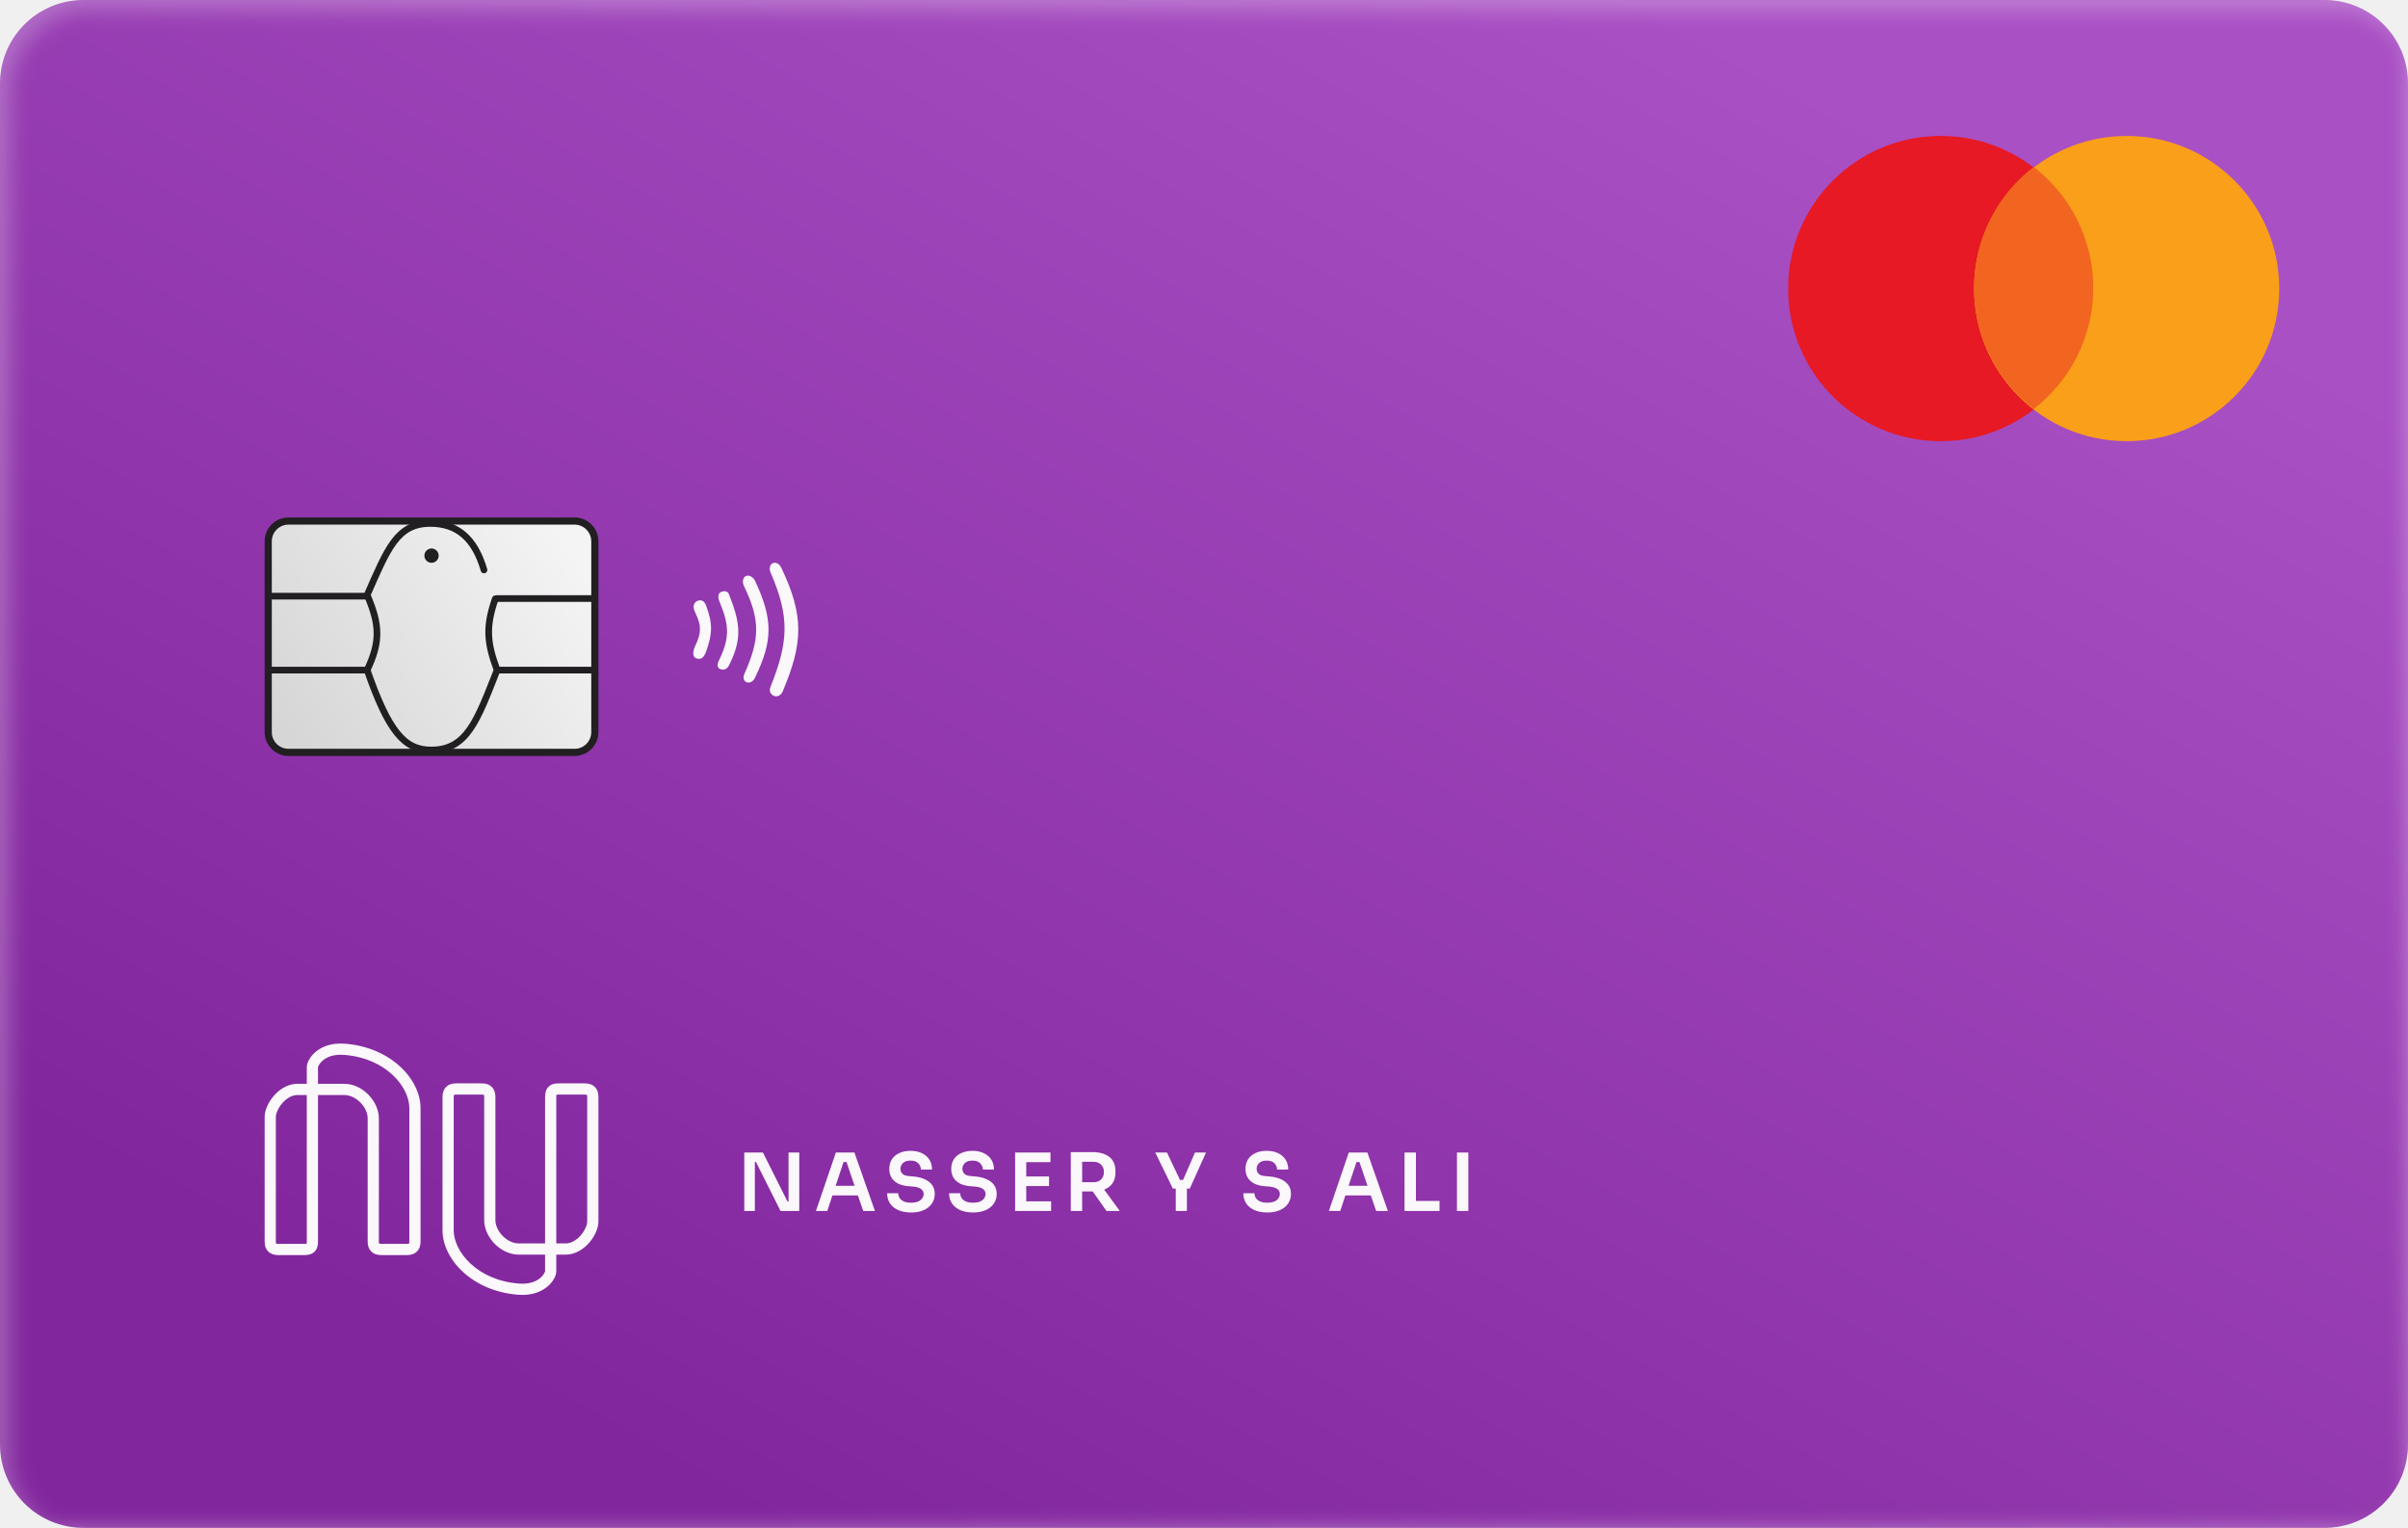
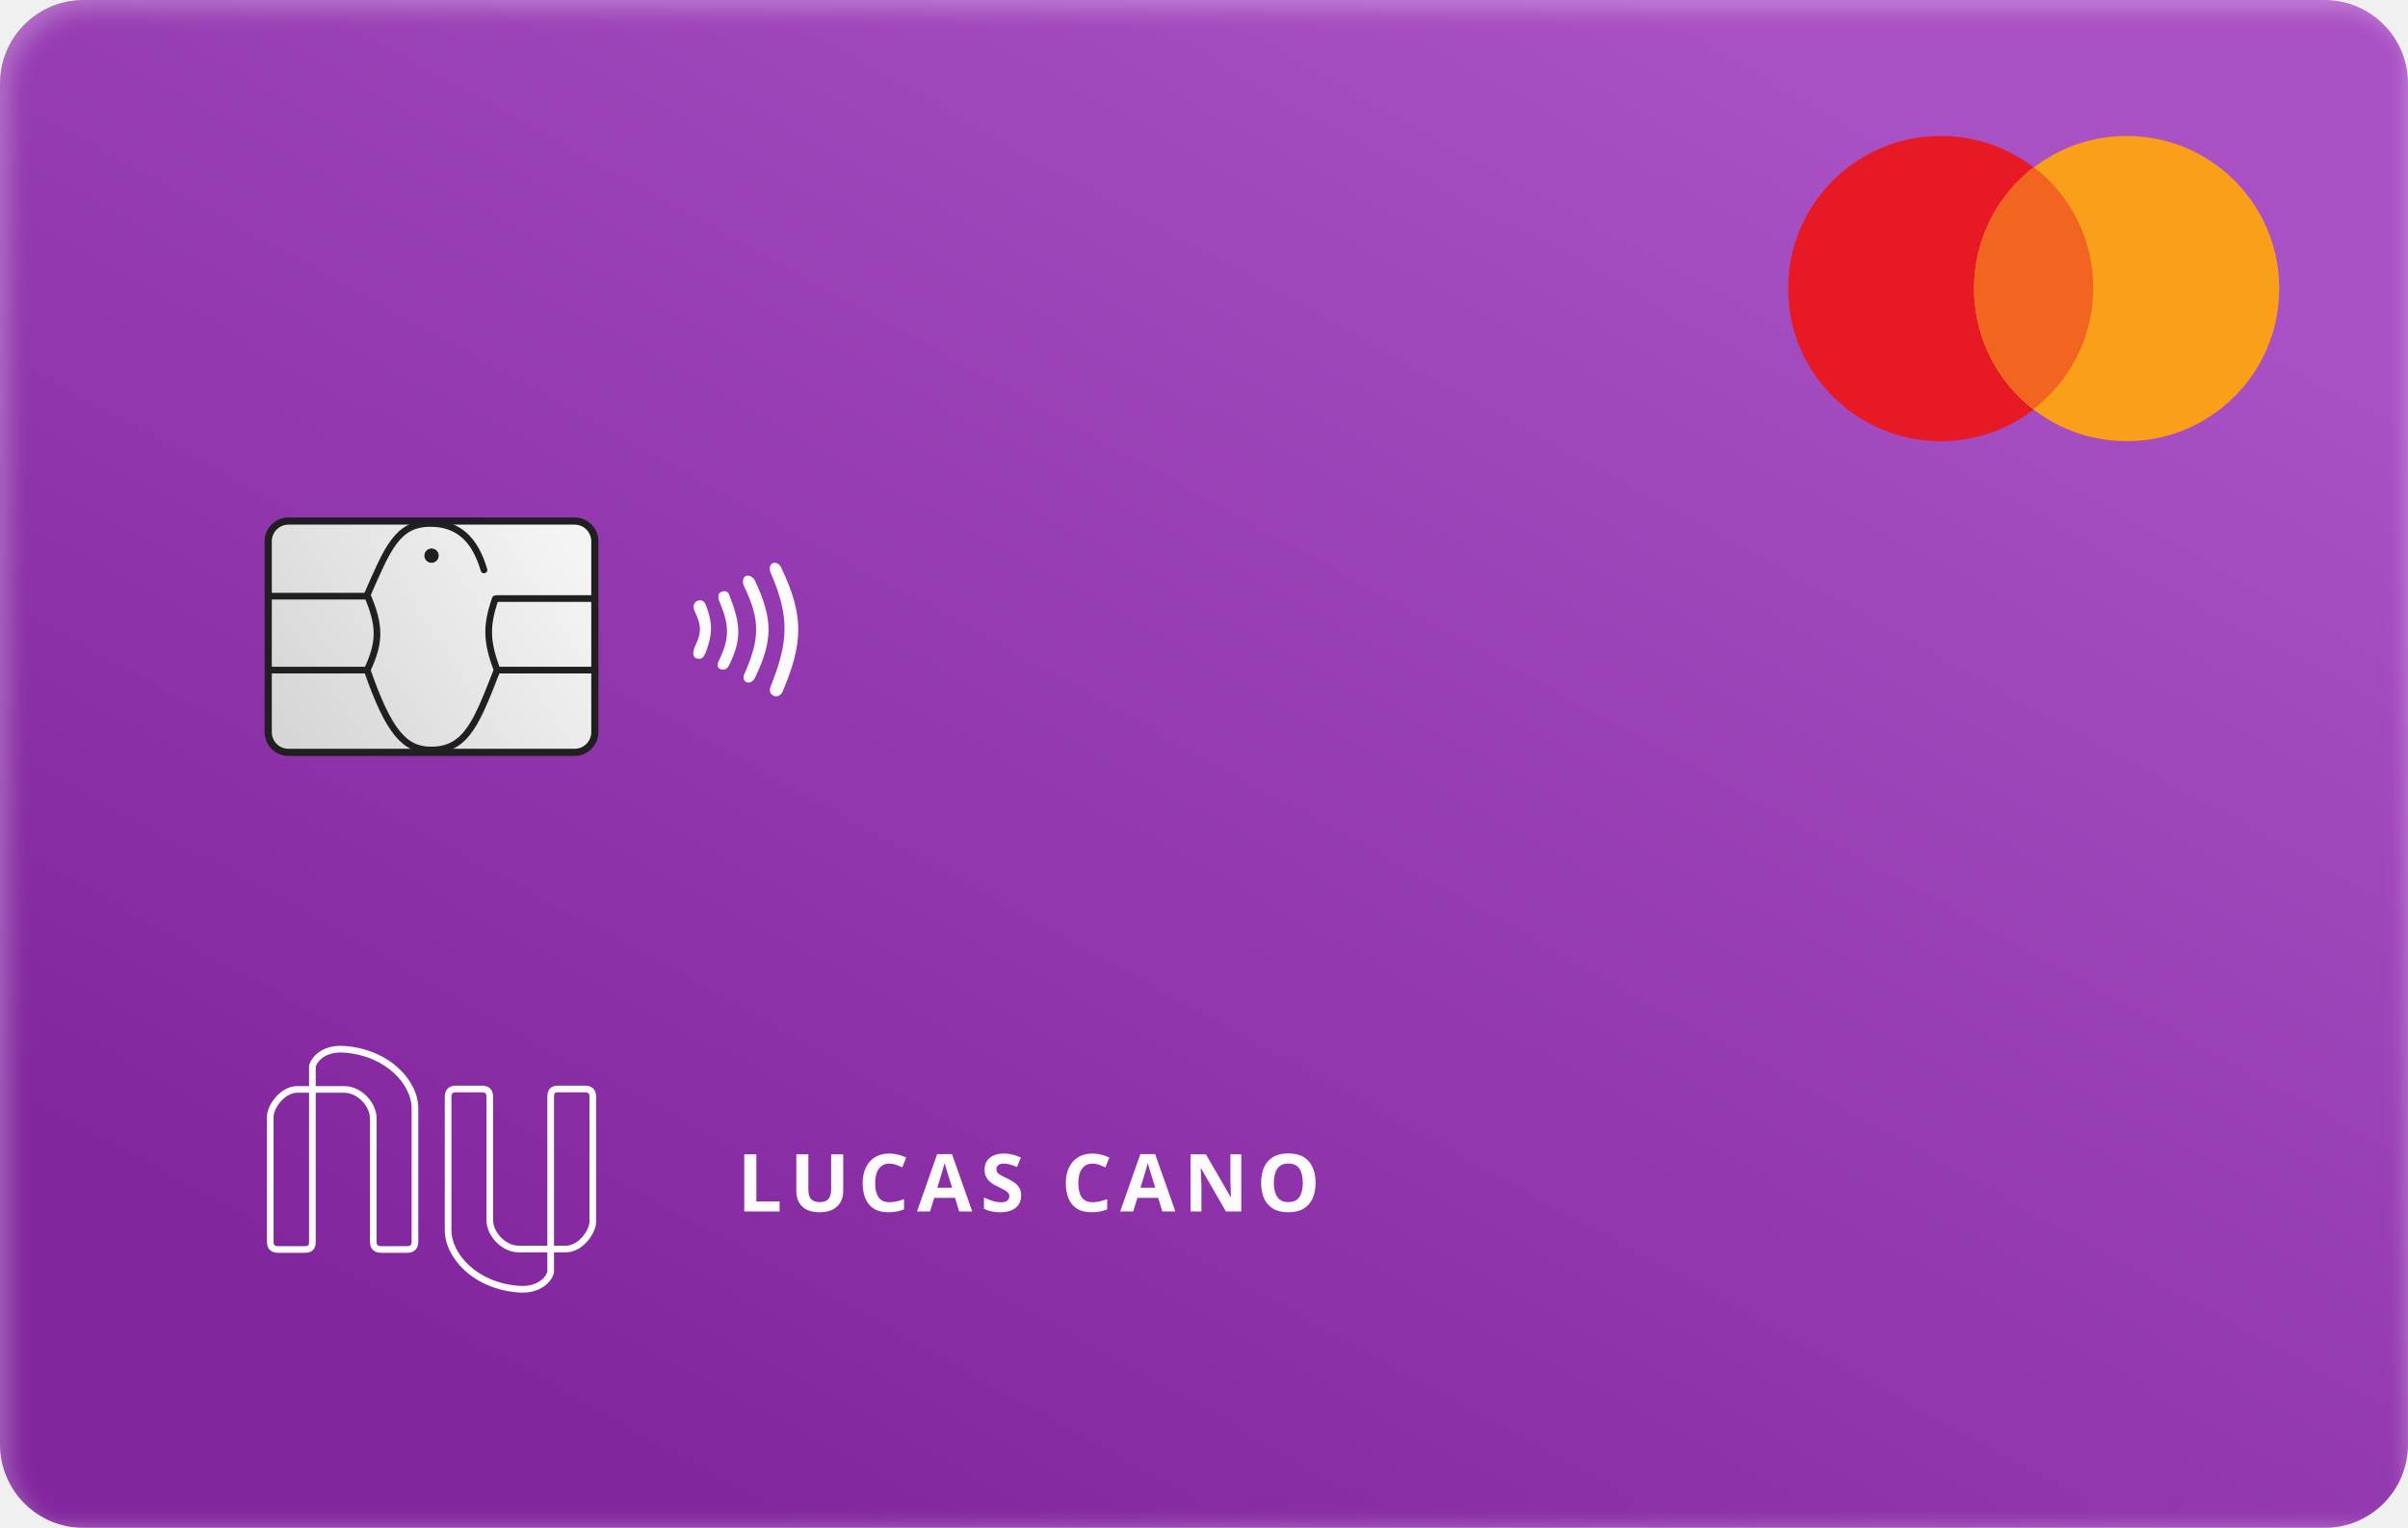
- <svg xmlns="http://www.w3.org/2000/svg" viewBox="0 0 722 458" fill="none">
-   <g filter="url(#filter0_i)">
-     <rect width="722" height="458" rx="25" fill="url(#paint0_linear)" />
+ <svg xmlns="http://www.w3.org/2000/svg" width="722" height="458" viewBox="0 0 722 458" fill="none">
+   <g clip-path="url(#clip0_609_104)">
+     <g filter="url(#filter0_i_609_104)">
+       <rect width="722" height="458" rx="25" fill="url(#paint0_linear_609_104)" />
+     </g>
+     <text fill="#FEFBFF" xml:space="preserve" style="white-space: pre" font-family="Sora" font-size="24" font-weight="600" letter-spacing="0.1em">
+       <tspan x="221" y="363.16">LUCAS CANO</tspan>
+     </text>
+     <path fill-rule="evenodd" clip-rule="evenodd" d="M94.665 319.851C94.665 319.852 94.666 319.826 94.677 319.771C94.687 319.717 94.705 319.646 94.735 319.559C94.793 319.385 94.89 319.165 95.033 318.917C95.32 318.421 95.776 317.841 96.434 317.301C97.733 316.235 99.864 315.292 103.14 315.533C116.1 316.484 123.415 325.41 123.415 332.161V372.168C123.415 372.805 123.268 373.099 123.132 373.241C123.004 373.375 122.718 373.546 122.028 373.546H114.306C113.616 373.546 113.33 373.375 113.202 373.241C113.066 373.1 112.919 372.805 112.919 372.168V335.238C112.919 332.828 111.735 330.421 109.988 328.634C108.238 326.842 105.817 325.566 103.213 325.566H94.665V319.851ZM103.213 327.566H94.665V372.168C94.665 373.162 94.482 374.108 93.793 374.763C93.116 375.407 92.181 375.546 91.278 375.546H83.415C82.608 375.546 81.723 375.389 81.038 374.792C80.326 374.171 80.028 373.251 80.028 372.168V334.819C80.028 332.956 81.092 330.668 82.663 328.878C84.248 327.074 86.535 325.566 89.171 325.566H92.665V319.851C92.665 319.284 92.917 318.582 93.302 317.917C93.706 317.217 94.317 316.45 95.166 315.754C96.882 314.347 99.525 313.262 103.287 313.538C117.005 314.545 125.415 324.098 125.415 332.161V372.168C125.415 373.069 125.212 373.963 124.575 374.626C123.931 375.297 123.024 375.546 122.028 375.546H114.306C113.311 375.546 112.403 375.297 111.759 374.626C111.123 373.963 110.919 373.069 110.919 372.168V335.238C110.919 333.463 110.026 331.534 108.558 330.031C107.093 328.532 105.161 327.566 103.213 327.566ZM89.171 327.566H92.665V372.168C92.665 372.991 92.498 373.235 92.415 373.314C92.32 373.404 92.06 373.546 91.278 373.546H83.415C82.818 373.546 82.51 373.422 82.352 373.285C82.223 373.171 82.028 372.902 82.028 372.168V334.819C82.028 333.604 82.79 331.766 84.166 330.198C85.53 328.645 87.314 327.566 89.171 327.566ZM164.111 381.128C164.111 381.13 164.11 381.156 164.1 381.209C164.089 381.262 164.071 381.333 164.042 381.42C163.983 381.595 163.886 381.814 163.743 382.063C163.457 382.559 163.001 383.139 162.342 383.679C161.043 384.744 158.913 385.687 155.636 385.447C142.676 384.495 135.361 375.569 135.361 368.819V328.812C135.361 328.175 135.508 327.88 135.644 327.739C135.772 327.605 136.058 327.434 136.748 327.434H144.471C145.16 327.434 145.446 327.605 145.575 327.739C145.71 327.88 145.858 328.175 145.858 328.812V365.741C145.858 368.151 147.042 370.559 148.788 372.346C150.539 374.137 152.96 375.414 155.563 375.414H164.111V381.128V381.128ZM155.563 373.414H164.111V328.812C164.111 327.817 164.295 326.872 164.984 326.216C165.661 325.572 166.595 325.434 167.498 325.434H175.361C176.168 325.434 177.053 325.59 177.738 326.187C178.451 326.808 178.748 327.728 178.748 328.812V366.161C178.748 368.023 177.684 370.312 176.113 372.101C174.528 373.906 172.241 375.414 169.605 375.414H166.111V381.128C166.111 381.695 165.859 382.397 165.475 383.063C165.071 383.762 164.459 384.529 163.611 385.225C161.895 386.632 159.252 387.718 155.49 387.441C141.772 386.434 133.361 376.882 133.361 368.819V328.812C133.361 327.91 133.565 327.016 134.201 326.353C134.845 325.683 135.753 325.434 136.748 325.434H144.471C145.466 325.434 146.373 325.683 147.017 326.353C147.654 327.016 147.858 327.91 147.858 328.812V365.741C147.858 367.516 148.75 369.445 150.219 370.948C151.683 372.447 153.615 373.414 155.563 373.414ZM169.605 373.414H166.111V328.812C166.111 327.988 166.279 327.745 166.362 327.666C166.457 327.575 166.716 327.434 167.498 327.434H175.361C175.958 327.434 176.267 327.558 176.424 327.695C176.554 327.808 176.748 328.077 176.748 328.812V366.161C176.748 367.376 175.987 369.214 174.61 370.782C173.247 372.334 171.462 373.414 169.605 373.414Z" fill="#FEFBFF" />
+     <circle cx="581.889" cy="86.497" r="45.751" fill="#E71924" />
+     <circle cx="637.647" cy="86.497" r="45.751" fill="#F99F19" />
+     <path fill-rule="evenodd" clip-rule="evenodd" d="M609.768 122.595C620.636 114.23 627.64 101.092 627.64 86.317C627.64 71.543 620.636 58.404 609.768 50.04C598.9 58.404 591.897 71.543 591.897 86.317C591.897 101.092 598.9 114.23 609.768 122.595Z" fill="#F26520" />
+     <rect x="80.421" y="156.195" width="97.935" height="69.341" rx="6.076" fill="url(#paint1_linear_609_104)" stroke="#211F21" stroke-width="2.145" />
+     <path d="M80.778 178.713H110.087" stroke="#211F21" stroke-width="2" stroke-linecap="round" />
+     <path d="M80.778 200.873H109.445" stroke="#211F21" stroke-width="2" stroke-linecap="round" />
+     <path d="M149.404 200.873H177.998" stroke="#211F21" stroke-width="2" stroke-linecap="round" />
+     <path d="M148.975 179.428H177.998" stroke="#211F21" stroke-width="2" stroke-linecap="round" />
+     <circle cx="129.388" cy="166.561" r="2.145" fill="#211F21" />
+     <path d="M231.053 205.824C236.325 192.59 236.926 185.119 231.053 171.645C230.43 170.215 231.053 169.024 231.768 168.786C232.483 168.547 233.589 168.786 234.27 170.215C241.188 184.73 240.767 192.87 234.627 207.387C233.912 208.817 232.575 208.998 231.768 208.46C230.824 207.831 230.608 206.941 231.053 205.824Z" fill="#FEFBFF" />
+     <path d="M223.547 172.717C222.832 173.075 222.375 174.43 223.19 175.934C227.999 185.94 227.801 191.662 223.19 202.026C222.686 203.071 222.998 204.226 223.905 204.528C224.977 204.886 225.913 204.125 226.406 203.098C231.701 192.084 231.84 185.756 226.406 174.147C225.905 173.075 224.619 172.181 223.547 172.717Z" fill="#FEFBFF" />
+     <path d="M216.399 177.364C215.326 177.721 215.136 178.908 215.684 180.223C218.53 187.063 218.979 190.898 215.684 197.737C215.041 198.929 214.83 200.193 216.041 200.596C217.252 201 218.126 200.363 218.543 199.524C222.766 191.149 221.82 186.454 218.543 178.079C218.263 177.364 217.471 177.006 216.399 177.364Z" fill="#FEFBFF" />
+     <path d="M208.893 180.223C207.82 180.938 207.668 182.022 208.535 183.797C210.344 187.564 210.303 189.68 208.535 193.448C207.713 195.11 207.463 197.022 208.893 197.38C210.322 197.737 210.957 197.229 211.752 195.235C213.578 189.987 213.756 187.02 211.752 181.653C211.291 180.261 210.322 179.508 208.893 180.223Z" fill="#FEFBFF" />
+     <path d="M145.115 170.849C142.372 161.508 137.251 156.91 129.03 156.91C119.023 156.91 116.194 164.53 110.087 178.355C113.998 187.507 114.039 192.437 110.087 200.873C116.494 219.254 121.24 224.915 129.388 224.821C140.111 224.821 143.163 215.733 149.046 200.873C145.952 192.497 145.622 187.875 148.5 179.5" stroke="#211F21" stroke-width="2" stroke-linecap="round" />
  </g>
-   <path d="M223.16 363V345.48H228.752L236.12 360.168H236.432V345.48H239.648V363H234.032L226.664 348.312H226.328V363H223.16ZM244.644 363L250.621 345.48H256.188L262.333 363H258.829L257.221 358.344H249.588L248.052 363H244.644ZM250.548 355.464H256.237L253.812 348.336H252.924L250.548 355.464ZM273.194 363.456C271.642 363.456 270.33 363.208 269.258 362.712C268.186 362.216 267.37 361.536 266.81 360.672C266.266 359.808 265.994 358.816 265.994 357.696H269.33C269.33 358.176 269.458 358.632 269.714 359.064C269.97 359.496 270.378 359.848 270.938 360.12C271.514 360.392 272.266 360.528 273.194 360.528C274.442 360.528 275.378 360.272 276.002 359.76C276.626 359.248 276.938 358.624 276.938 357.888C276.938 357.28 276.674 356.784 276.146 356.4C275.618 356.016 274.802 355.776 273.698 355.68L272.162 355.56C270.482 355.416 269.138 354.896 268.13 354C267.138 353.088 266.642 351.888 266.642 350.4C266.642 349.296 266.898 348.336 267.41 347.52C267.938 346.704 268.682 346.08 269.642 345.648C270.602 345.2 271.722 344.976 273.002 344.976C274.314 344.976 275.45 345.208 276.41 345.672C277.386 346.136 278.138 346.792 278.666 347.64C279.194 348.472 279.458 349.456 279.458 350.592H276.122C276.122 349.888 275.858 349.264 275.33 348.72C274.818 348.176 274.042 347.904 273.002 347.904C271.978 347.904 271.218 348.152 270.722 348.648C270.226 349.144 269.978 349.728 269.978 350.4C269.978 350.944 270.17 351.424 270.554 351.84C270.954 352.24 271.594 352.472 272.474 352.536L274.01 352.68C275.258 352.792 276.346 353.064 277.274 353.496C278.218 353.912 278.954 354.488 279.482 355.224C280.01 355.96 280.274 356.848 280.274 357.888C280.274 358.992 279.978 359.968 279.386 360.816C278.81 361.648 277.994 362.296 276.938 362.76C275.882 363.224 274.634 363.456 273.194 363.456ZM291.766 363.456C290.214 363.456 288.902 363.208 287.83 362.712C286.758 362.216 285.942 361.536 285.382 360.672C284.838 359.808 284.566 358.816 284.566 357.696H287.902C287.902 358.176 288.03 358.632 288.286 359.064C288.542 359.496 288.95 359.848 289.51 360.12C290.086 360.392 290.838 360.528 291.766 360.528C293.014 360.528 293.95 360.272 294.574 359.76C295.198 359.248 295.51 358.624 295.51 357.888C295.51 357.28 295.246 356.784 294.718 356.4C294.19 356.016 293.374 355.776 292.27 355.68L290.734 355.56C289.054 355.416 287.71 354.896 286.702 354C285.71 353.088 285.214 351.888 285.214 350.4C285.214 349.296 285.47 348.336 285.982 347.52C286.51 346.704 287.254 346.08 288.214 345.648C289.174 345.2 290.294 344.976 291.574 344.976C292.886 344.976 294.022 345.208 294.982 345.672C295.958 346.136 296.71 346.792 297.238 347.64C297.766 348.472 298.03 349.456 298.03 350.592H294.694C294.694 349.888 294.43 349.264 293.902 348.72C293.39 348.176 292.614 347.904 291.574 347.904C290.55 347.904 289.79 348.152 289.294 348.648C288.798 349.144 288.55 349.728 288.55 350.4C288.55 350.944 288.742 351.424 289.126 351.84C289.526 352.24 290.166 352.472 291.046 352.536L292.582 352.68C293.83 352.792 294.918 353.064 295.846 353.496C296.79 353.912 297.526 354.488 298.054 355.224C298.582 355.96 298.846 356.848 298.846 357.888C298.846 358.992 298.55 359.968 297.958 360.816C297.382 361.648 296.566 362.296 295.51 362.76C294.454 363.224 293.206 363.456 291.766 363.456ZM304.362 363V345.48H314.97V348.36H307.698V352.656H314.538V355.536H307.698V360.12H315.162V363H304.362ZM321.058 363V345.36H327.562C329.658 345.36 331.33 345.832 332.578 346.776C333.826 347.72 334.45 349.152 334.45 351.072V351.48C334.45 352.792 334.146 353.872 333.538 354.72C332.946 355.568 332.122 356.192 331.066 356.592L335.746 363H331.762L327.634 357.144H327.562H324.466V363H321.058ZM327.922 348.264H324.466V354.384H327.922C328.85 354.384 329.594 354.104 330.154 353.544C330.714 352.984 330.994 352.248 330.994 351.336C330.994 350.424 330.714 349.688 330.154 349.128C329.594 348.552 328.85 348.264 327.922 348.264ZM352.536 363V356.304H351.672L346.392 345.48H349.896L353.808 353.712H354.72L358.296 345.48H361.608L356.736 356.304H355.872V363H352.536ZM379.994 363.456C378.442 363.456 377.13 363.208 376.058 362.712C374.986 362.216 374.17 361.536 373.61 360.672C373.066 359.808 372.794 358.816 372.794 357.696H376.13C376.13 358.176 376.258 358.632 376.514 359.064C376.77 359.496 377.178 359.848 377.738 360.12C378.314 360.392 379.066 360.528 379.994 360.528C381.242 360.528 382.178 360.272 382.802 359.76C383.426 359.248 383.738 358.624 383.738 357.888C383.738 357.28 383.474 356.784 382.946 356.4C382.418 356.016 381.602 355.776 380.498 355.68L378.962 355.56C377.282 355.416 375.938 354.896 374.93 354C373.938 353.088 373.442 351.888 373.442 350.4C373.442 349.296 373.698 348.336 374.21 347.52C374.738 346.704 375.482 346.08 376.442 345.648C377.402 345.2 378.522 344.976 379.802 344.976C381.114 344.976 382.25 345.208 383.21 345.672C384.186 346.136 384.938 346.792 385.466 347.64C385.994 348.472 386.258 349.456 386.258 350.592H382.922C382.922 349.888 382.658 349.264 382.13 348.72C381.618 348.176 380.842 347.904 379.802 347.904C378.778 347.904 378.018 348.152 377.522 348.648C377.026 349.144 376.778 349.728 376.778 350.4C376.778 350.944 376.97 351.424 377.354 351.84C377.754 352.24 378.394 352.472 379.274 352.536L380.81 352.68C382.058 352.792 383.146 353.064 384.074 353.496C385.018 353.912 385.754 354.488 386.282 355.224C386.81 355.96 387.074 356.848 387.074 357.888C387.074 358.992 386.778 359.968 386.186 360.816C385.61 361.648 384.794 362.296 383.738 362.76C382.682 363.224 381.434 363.456 379.994 363.456ZM398.441 363L404.417 345.48H409.985L416.129 363H412.625L411.017 358.344H403.385L401.849 363H398.441ZM404.345 355.464H410.033L407.609 348.336H406.721L404.345 355.464ZM421.132 363V345.48H424.54V360H431.62V363H421.132ZM436.845 363V345.48H440.253V363H436.845Z" fill="#FBF8FC" />
-   <path fill-rule="evenodd" clip-rule="evenodd" d="M95.345 319.859C95.345 319.872 95.345 319.878 95.346 319.879C95.347 319.879 95.35 319.871 95.354 319.856C95.373 319.79 95.433 319.584 95.622 319.257C95.869 318.83 96.272 318.313 96.865 317.826C98.022 316.877 99.979 315.982 103.09 316.211C115.793 317.143 122.736 325.857 122.736 332.161V372.168C122.736 372.581 122.663 372.734 122.642 372.769C122.6 372.794 122.441 372.866 122.028 372.866H114.306C113.893 372.866 113.734 372.794 113.692 372.769C113.671 372.734 113.599 372.581 113.599 372.168V335.238C113.599 332.612 112.315 330.043 110.474 328.159C108.627 326.268 106.04 324.886 103.213 324.886H95.345V319.859ZM122.647 372.766C122.651 372.762 122.653 372.76 122.654 372.76C122.654 372.76 122.652 372.762 122.647 372.766ZM113.681 372.76C113.681 372.76 113.683 372.762 113.688 372.766C113.683 372.762 113.68 372.76 113.681 372.76ZM103.213 328.245H95.345V372.168C95.345 373.221 95.156 374.405 94.261 375.256C93.386 376.088 92.222 376.225 91.278 376.225H83.415C82.537 376.225 81.456 376.058 80.591 375.305C79.681 374.511 79.349 373.37 79.349 372.168V334.819C79.349 332.736 80.515 330.295 82.153 328.43C83.812 326.54 86.271 324.886 89.171 324.886H91.986V319.851C91.986 319.113 92.302 318.288 92.713 317.577C93.157 316.808 93.821 315.978 94.735 315.229C96.592 313.705 99.41 312.572 103.336 312.86C117.312 313.886 126.095 323.651 126.095 332.161V372.168C126.095 373.159 125.872 374.257 125.065 375.097C124.246 375.95 123.128 376.225 122.028 376.225H114.306C113.207 376.225 112.088 375.95 111.269 375.097C110.462 374.257 110.239 373.159 110.239 372.168V335.238C110.239 333.679 109.445 331.913 108.071 330.506C106.704 329.107 104.938 328.245 103.213 328.245ZM89.171 328.245H91.986V372.168C91.986 372.506 91.953 372.704 91.925 372.808C91.815 372.837 91.615 372.866 91.278 372.866H83.415C82.988 372.866 82.834 372.791 82.803 372.774C82.774 372.725 82.708 372.563 82.708 372.168V334.819C82.708 333.824 83.367 332.139 84.677 330.647C85.966 329.179 87.579 328.245 89.171 328.245ZM82.816 372.791C82.816 372.792 82.812 372.788 82.805 372.778C82.813 372.786 82.817 372.791 82.816 372.791ZM163.431 381.121C163.431 381.108 163.431 381.101 163.43 381.101C163.429 381.101 163.427 381.108 163.422 381.124C163.403 381.189 163.343 381.395 163.154 381.723C162.908 382.149 162.505 382.666 161.911 383.153C160.754 384.102 158.798 384.997 155.686 384.769C142.984 383.836 136.041 375.123 136.041 368.819V328.812C136.041 328.399 136.114 328.246 136.135 328.211C136.176 328.186 136.335 328.114 136.748 328.114H144.471C144.884 328.114 145.043 328.186 145.084 328.211C145.105 328.246 145.178 328.399 145.178 328.812V365.741C145.178 368.367 146.461 370.937 148.302 372.821C150.15 374.712 152.737 376.094 155.563 376.094H163.431V381.121ZM136.125 328.218C136.126 328.217 136.128 328.216 136.13 328.214C136.125 328.217 136.123 328.219 136.123 328.219C136.123 328.22 136.124 328.219 136.125 328.218ZM145.096 328.219C145.096 328.22 145.093 328.218 145.089 328.214C145.094 328.217 145.096 328.219 145.096 328.219ZM155.563 372.734H163.431V328.812C163.431 327.759 163.621 326.575 164.515 325.724C165.39 324.892 166.554 324.754 167.498 324.754H175.361C176.239 324.754 177.321 324.921 178.185 325.675C179.096 326.469 179.428 327.609 179.428 328.812V366.161C179.428 368.243 178.261 370.685 176.624 372.55C174.964 374.44 172.506 376.094 169.605 376.094H166.791V381.128C166.791 381.867 166.475 382.691 166.064 383.403C165.62 384.172 164.955 385.002 164.042 385.751C162.184 387.274 159.367 388.408 155.44 388.119C141.464 387.093 132.681 377.328 132.681 368.819V328.812C132.681 327.821 132.904 326.723 133.711 325.883C134.53 325.029 135.649 324.754 136.748 324.754H144.471C145.57 324.754 146.689 325.029 147.508 325.883C148.314 326.723 148.537 327.821 148.537 328.812V365.741C148.537 367.3 149.331 369.067 150.705 370.473C152.073 371.873 153.838 372.734 155.563 372.734ZM169.605 372.734H166.791V328.812C166.791 328.473 166.823 328.276 166.852 328.172C166.962 328.143 167.161 328.114 167.498 328.114H175.361C175.788 328.114 175.943 328.188 175.974 328.206C176.003 328.255 176.068 328.416 176.068 328.812V366.161C176.068 367.156 175.41 368.84 174.099 370.333C172.811 371.8 171.198 372.734 169.605 372.734ZM175.963 328.19C175.961 328.189 175.961 328.188 175.96 328.188C175.96 328.189 175.963 328.194 175.971 328.202C175.967 328.196 175.965 328.192 175.963 328.19Z" fill="#FBF8FC" />
-   <circle cx="581.889" cy="86.497" r="45.751" fill="#E71924" />
-   <circle cx="637.647" cy="86.497" r="45.751" fill="#F99F19" />
-   <path fill-rule="evenodd" clip-rule="evenodd" d="M609.768 122.595C620.636 114.23 627.64 101.092 627.64 86.317C627.64 71.543 620.636 58.404 609.768 50.04C598.9 58.404 591.897 71.543 591.897 86.317C591.897 101.092 598.9 114.23 609.768 122.595Z" fill="#F26520" />
-   <rect x="80.421" y="156.195" width="97.935" height="69.341" rx="6.076" fill="url(#paint1_linear)" stroke="#211F21" stroke-width="2.145" />
-   <path d="M80.778 178.713H110.087" stroke="#211F21" stroke-width="2" stroke-linecap="round" />
-   <path d="M80.778 200.873H109.445" stroke="#211F21" stroke-width="2" stroke-linecap="round" />
-   <path d="M149.404 200.873H177.998" stroke="#211F21" stroke-width="2" stroke-linecap="round" />
-   <path d="M148.975 179.428H177.998" stroke="#211F21" stroke-width="2" stroke-linecap="round" />
-   <circle cx="129.388" cy="166.561" r="2.145" fill="#211F21" />
-   <path d="M231.053 205.824C236.325 192.59 236.926 185.119 231.053 171.645C230.43 170.215 231.053 169.024 231.768 168.786C232.483 168.547 233.589 168.786 234.27 170.215C241.188 184.73 240.767 192.87 234.627 207.387C233.912 208.817 232.575 208.998 231.768 208.46C230.824 207.831 230.608 206.941 231.053 205.824Z" fill="#FBF8FC" />
-   <path d="M223.547 172.717C222.832 173.075 222.375 174.43 223.19 175.934C227.999 185.94 227.801 191.662 223.19 202.026C222.686 203.071 222.998 204.226 223.905 204.528C224.977 204.886 225.913 204.125 226.406 203.098C231.701 192.084 231.84 185.756 226.406 174.147C225.905 173.075 224.619 172.181 223.547 172.717Z" fill="#FBF8FC" />
-   <path d="M216.399 177.364C215.326 177.721 215.136 178.908 215.684 180.223C218.53 187.063 218.979 190.898 215.684 197.737C215.041 198.929 214.83 200.193 216.041 200.596C217.252 201 218.126 200.363 218.543 199.524C222.766 191.149 221.82 186.454 218.543 178.079C218.263 177.364 217.471 177.006 216.399 177.364Z" fill="#FBF8FC" />
-   <path d="M208.893 180.223C207.82 180.938 207.668 182.022 208.535 183.797C210.344 187.564 210.303 189.68 208.535 193.448C207.713 195.11 207.463 197.022 208.893 197.38C210.322 197.737 210.957 197.229 211.752 195.235C213.578 189.987 213.756 187.02 211.752 181.653C211.291 180.261 210.322 179.508 208.893 180.223Z" fill="#FBF8FC" />
-   <path d="M145.115 170.849C142.372 161.508 137.251 156.91 129.03 156.91C119.023 156.91 116.194 164.53 110.087 178.355C113.998 187.507 114.039 192.437 110.087 200.873C116.494 219.254 121.24 224.915 129.388 224.821C140.111 224.821 143.163 215.733 149.046 200.873C145.952 192.497 145.622 187.875 148.5 179.5" stroke="#211F21" stroke-width="2" stroke-linecap="round" />
  <defs>
-     <filter id="filter0_i" x="0" y="0" width="725" height="461" filterUnits="userSpaceOnUse" color-interpolation-filters="sRGB">
+     <filter id="filter0_i_609_104" x="0" y="0" width="725" height="461" filterUnits="userSpaceOnUse" color-interpolation-filters="sRGB">
      <feFlood flood-opacity="0" result="BackgroundImageFix" />
      <feBlend mode="normal" in="SourceGraphic" in2="BackgroundImageFix" result="shape" />
      <feColorMatrix in="SourceAlpha" type="matrix" values="0 0 0 0 0 0 0 0 0 0 0 0 0 0 0 0 0 0 127 0" result="hardAlpha" />
      <feOffset dx="3" dy="3" />
      <feGaussianBlur stdDeviation="3" />
      <feComposite in2="hardAlpha" operator="arithmetic" k2="-1" k3="1" />
      <feColorMatrix type="matrix" values="0 0 0 0 1 0 0 0 0 1 0 0 0 0 1 0 0 0 0.25 0" />
-       <feBlend mode="normal" in2="shape" result="effect1_innerShadow" />
+       <feBlend mode="normal" in2="shape" result="effect1_innerShadow_609_104" />
    </filter>
-     <linearGradient id="paint0_linear" x1="610.09" y1="61.83" x2="354.096" y2="526.995" gradientUnits="userSpaceOnUse">
+     <linearGradient id="paint0_linear_609_104" x1="610.09" y1="61.83" x2="354.096" y2="526.995" gradientUnits="userSpaceOnUse">
      <stop stop-color="#A950C4" />
      <stop offset="1" stop-color="#82269E" />
    </linearGradient>
-     <linearGradient id="paint1_linear" x1="171" y1="165" x2="87" y2="221" gradientUnits="userSpaceOnUse">
+     <linearGradient id="paint1_linear_609_104" x1="171" y1="165" x2="87" y2="221" gradientUnits="userSpaceOnUse">
      <stop stop-color="#F4F4F4" />
      <stop offset="1" stop-color="#D6D6D6" />
    </linearGradient>
+     <clipPath id="clip0_609_104">
+       <rect width="722" height="458" fill="white" />
+     </clipPath>
  </defs>
</svg>
